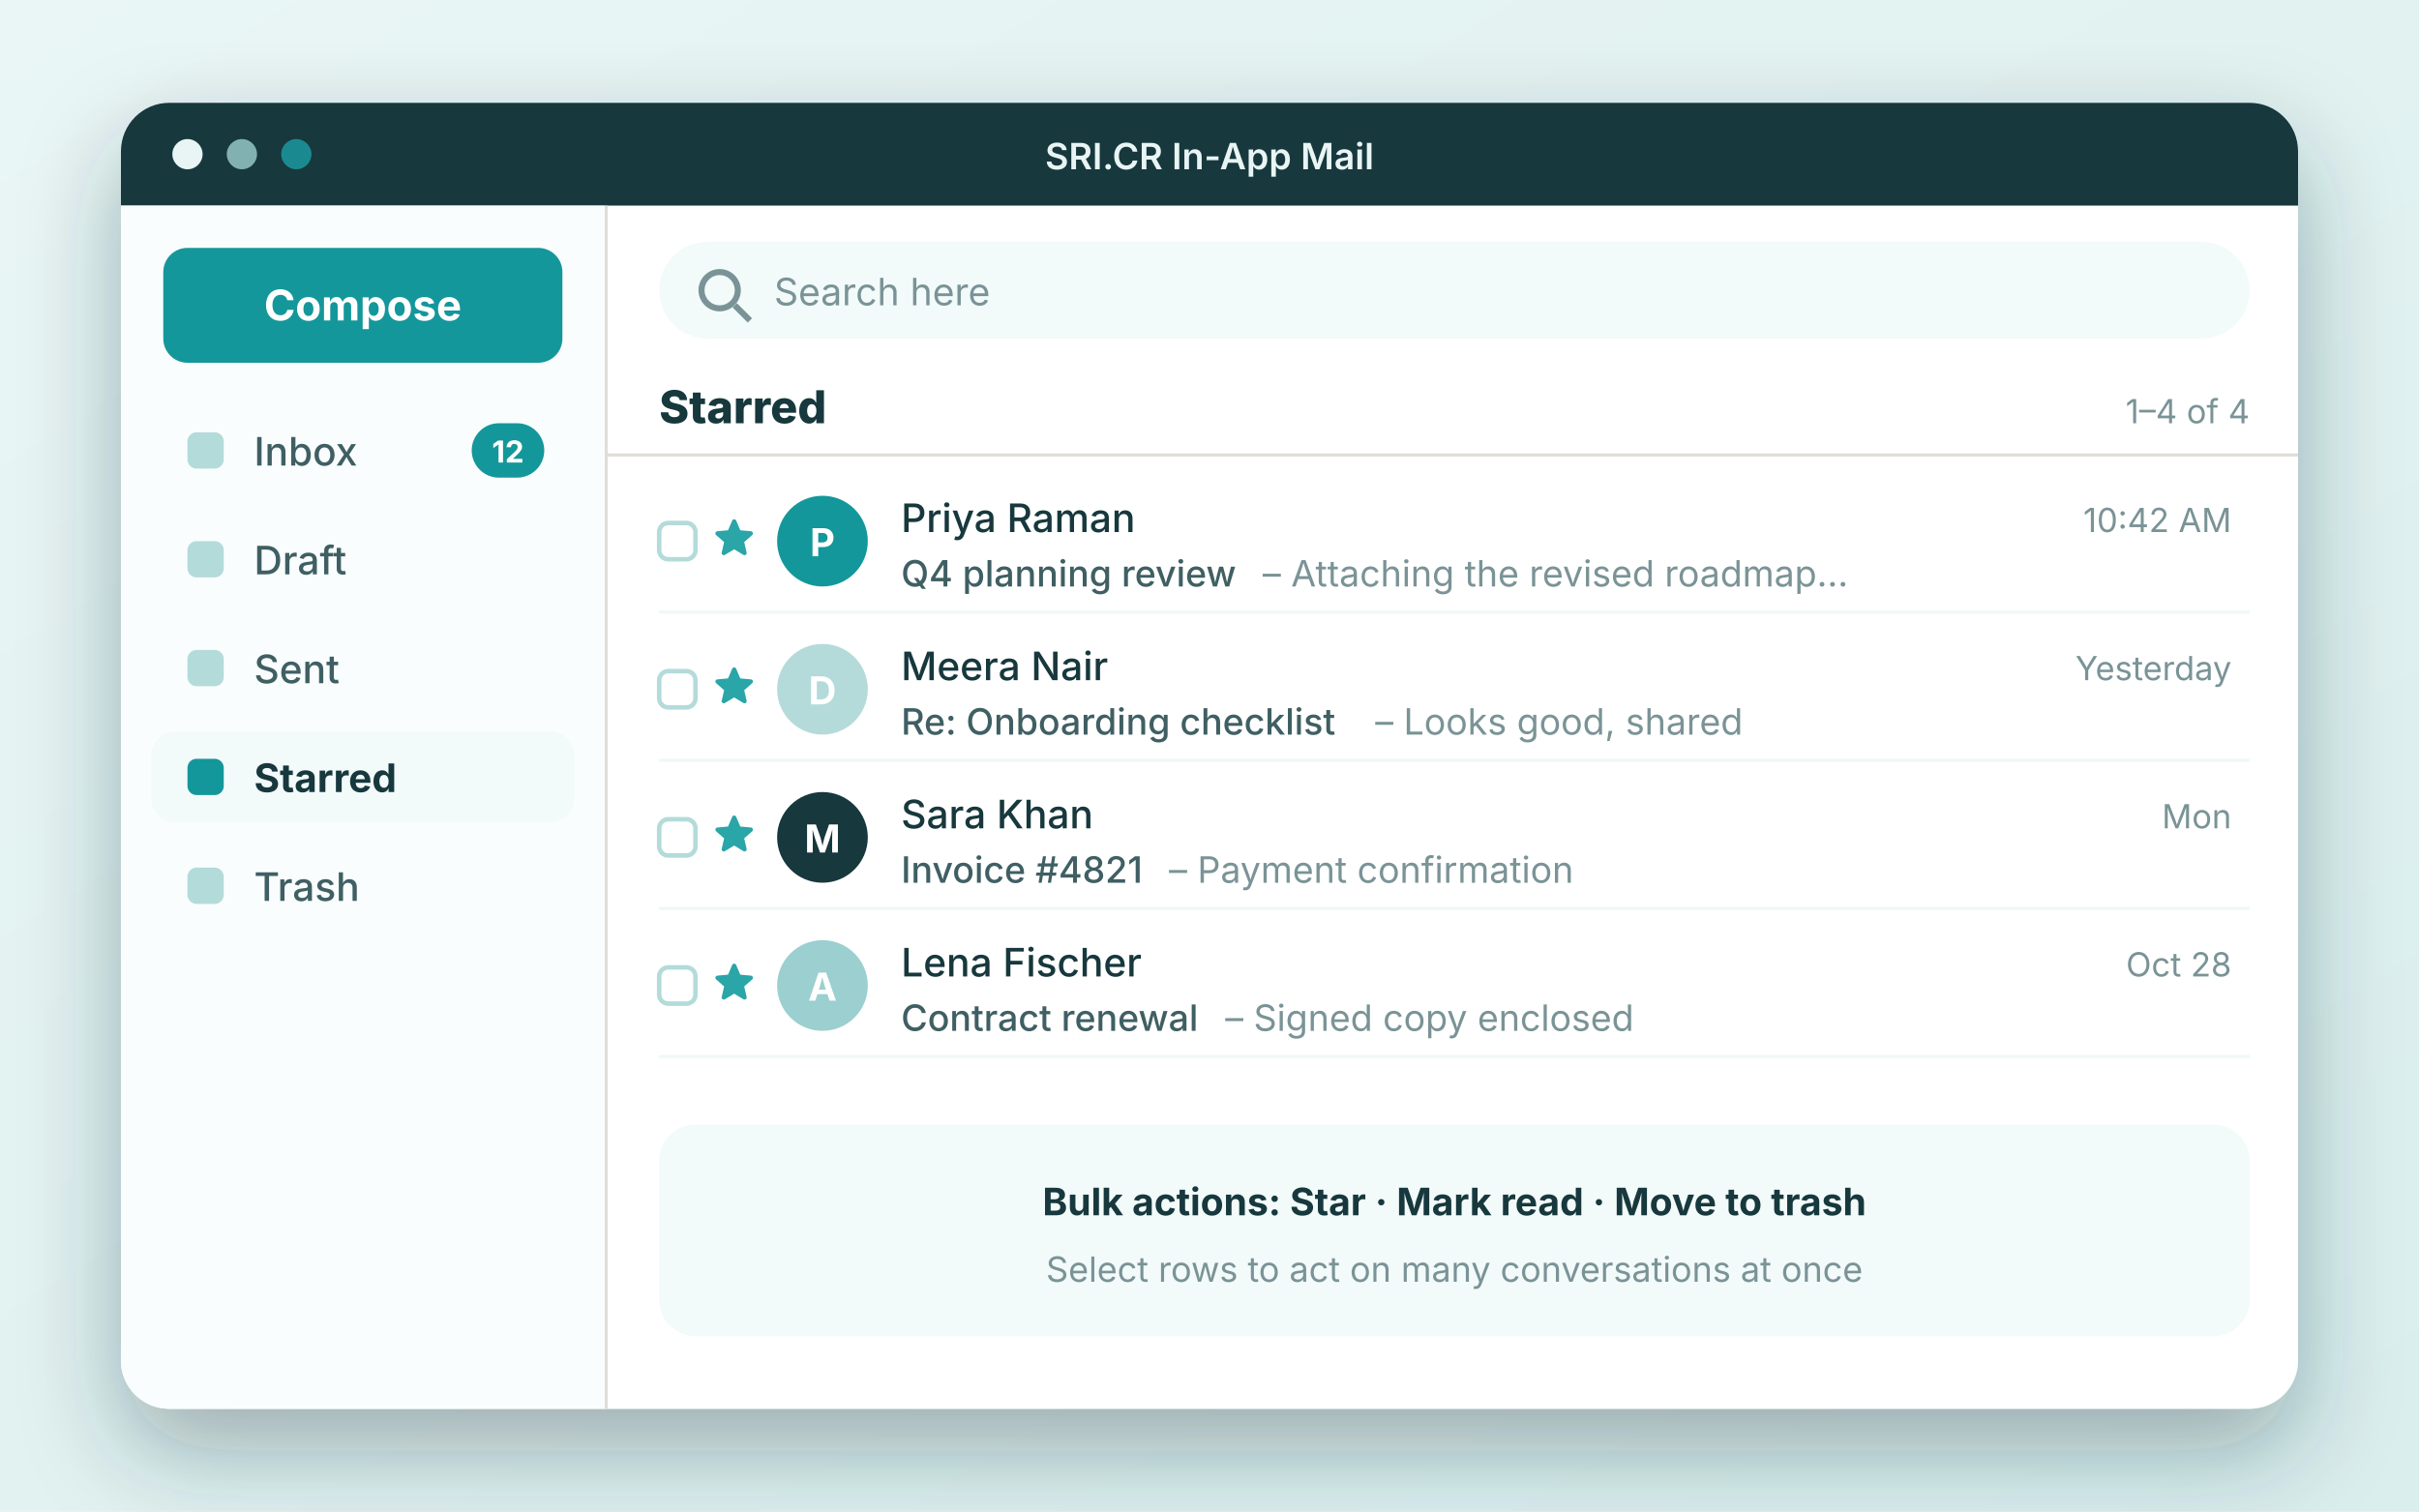
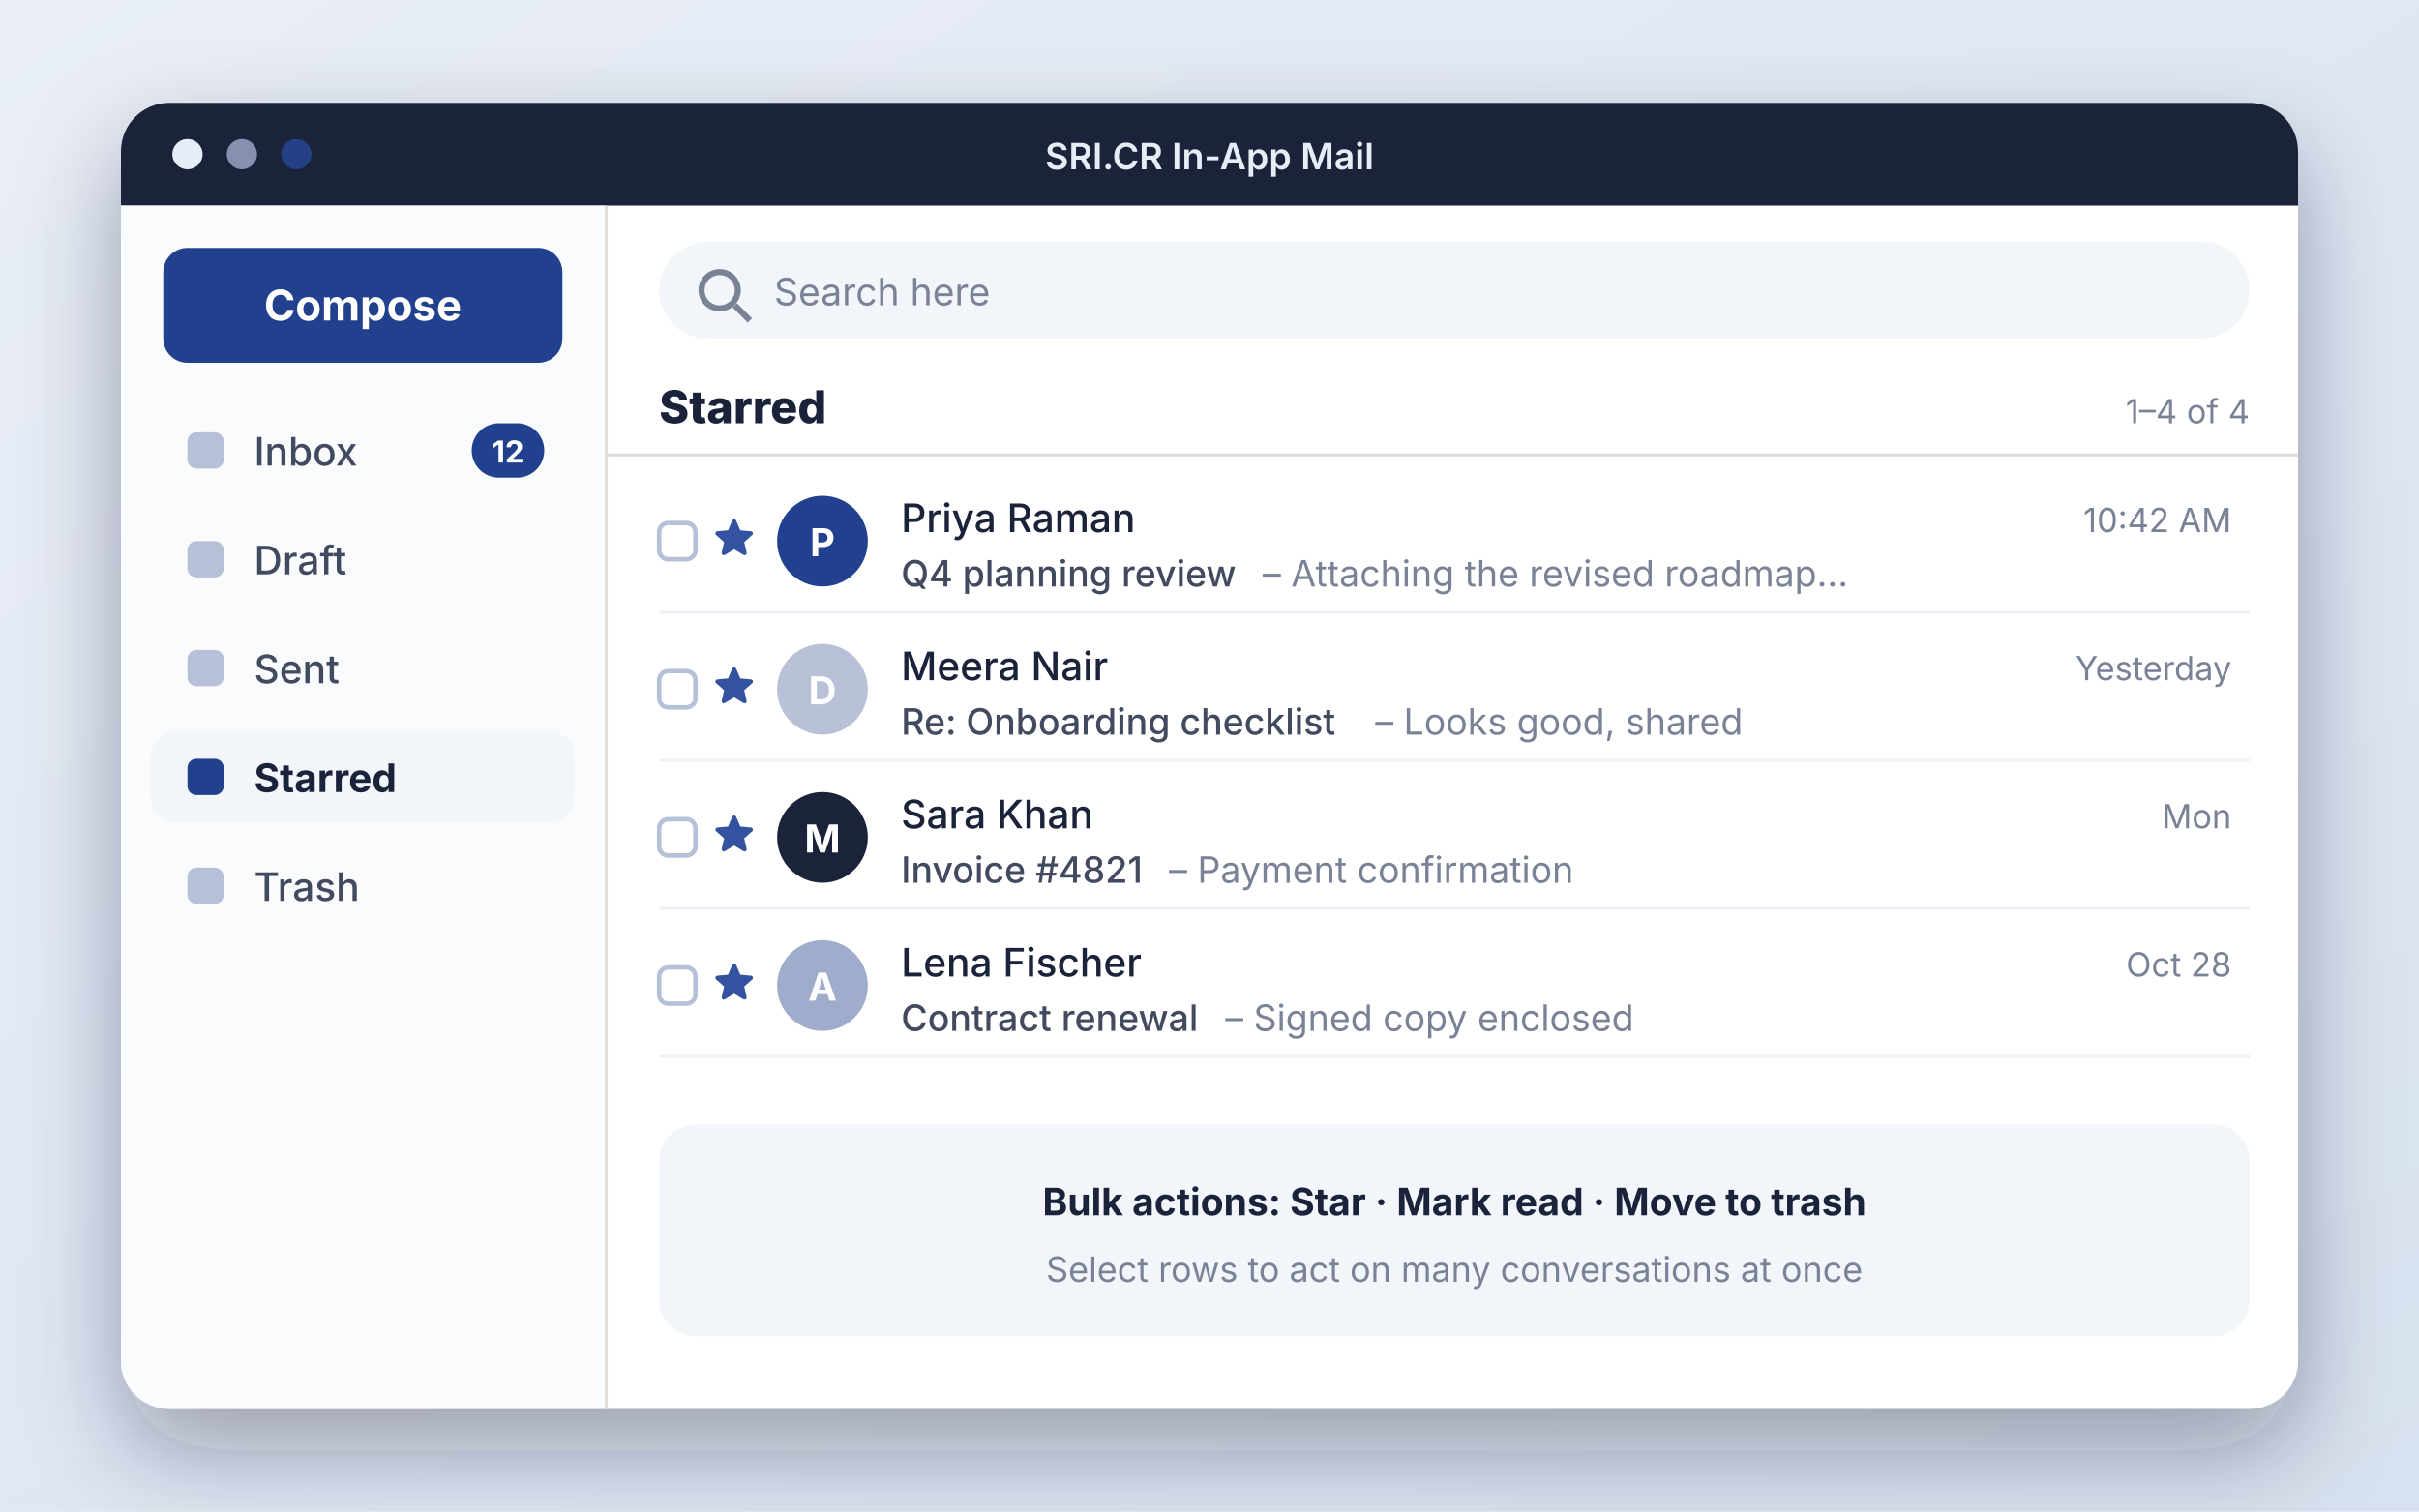
<svg xmlns="http://www.w3.org/2000/svg" viewBox="0 0 800 500" width="1600" height="1000" font-family="Inter, 'Segoe UI', Arial, sans-serif">
  <defs>
    <linearGradient id="bg" x1="0" y1="0" x2="1" y2="1">
-       <stop offset="0" stop-color="#e9f6f5" />
-       <stop offset="1" stop-color="#d9eeed" />
+       <stop offset="0" stop-color="#e9eef6" />
+       <stop offset="1" stop-color="#d8e1ef" />
    </linearGradient>
    <filter id="sh" x="-10%" y="-10%" width="120%" height="130%">
-       <feDropShadow dx="0" dy="14" stdDeviation="16" flood-color="#17383d" flood-opacity=".35" />
+       <feDropShadow dx="0" dy="14" stdDeviation="16" flood-color="#1a233a" flood-opacity=".35" />
    </filter>
  </defs>
  <rect width="800" height="500" fill="url(#bg)" />
  <g filter="url(#sh)">
    <rect x="40" y="34" width="720" height="432" rx="16" fill="#fff" />
  </g>
  <clipPath id="w">
    <rect x="40" y="34" width="720" height="432" rx="16" />
  </clipPath>
  <g clip-path="url(#w)">
-     <rect x="40" y="34" width="720" height="34" fill="#17383d" />
-     <circle cx="62" cy="51" r="5" fill="#e8f5f4" />
-     <circle cx="80" cy="51" r="5" fill="#9ccfcf" opacity=".8" />
-     <circle cx="98" cy="51" r="5" fill="#1b8a90" />
-     <text x="400" y="56" font-size="12" font-weight="600" fill="#e8f5f4" text-anchor="middle">SRI.CR In-App Mail</text>
-     <rect x="40" y="68" width="160" height="398" fill="#fafdfd" />
+     <rect x="40" y="34" width="720" height="34" fill="#1a233a" />
+     <circle cx="62" cy="51" r="5" fill="#e7edf6" />
+     <circle cx="80" cy="51" r="5" fill="#a0accb" opacity=".8" />
+     <circle cx="98" cy="51" r="5" fill="#244087" />
+     <text x="400" y="56" font-size="12" font-weight="600" fill="#e7edf6" text-anchor="middle">SRI.CR In-App Mail</text>
+     <rect x="40" y="68" width="160" height="398" fill="#fafbfd" />
    <rect x="200" y="68" width="1" height="398" fill="#e0dcd8" />
-     <rect x="54" y="82" width="132" height="38" rx="8" fill="#14979b" />
+     <rect x="54" y="82" width="132" height="38" rx="8" fill="#21408e" />
    <text x="120" y="106" font-size="14" font-weight="700" fill="#fff" text-anchor="middle">Compose</text>
-     <rect x="62" y="143" width="12" height="12" rx="3" fill="#b3dbda" />
-     <text x="84" y="154" font-size="13" font-weight="500" fill="#3f5f63">Inbox</text>
-     <rect x="156" y="140" width="24" height="18" rx="9" fill="#14979b" />
+     <rect x="62" y="143" width="12" height="12" rx="3" fill="#b6c0d8" />
+     <text x="84" y="154" font-size="13" font-weight="500" fill="#424a60">Inbox</text>
+     <rect x="156" y="140" width="24" height="18" rx="9" fill="#21408e" />
    <text x="168" y="153" font-size="10" font-weight="700" fill="#fff" text-anchor="middle">12</text>
-     <rect x="62" y="179" width="12" height="12" rx="3" fill="#b3dbda" />
-     <text x="84" y="190" font-size="13" font-weight="500" fill="#3f5f63">Draft</text>
-     <rect x="62" y="215" width="12" height="12" rx="3" fill="#b3dbda" />
-     <text x="84" y="226" font-size="13" font-weight="500" fill="#3f5f63">Sent</text>
-     <rect x="50" y="242" width="140" height="30" rx="8" fill="#f2fafa" />
-     <rect x="62" y="251" width="12" height="12" rx="3" fill="#14979b" />
-     <text x="84" y="262" font-size="13" font-weight="700" fill="#17383d">Starred</text>
-     <rect x="62" y="287" width="12" height="12" rx="3" fill="#b3dbda" />
-     <text x="84" y="298" font-size="13" font-weight="500" fill="#3f5f63">Trash</text>
-     <rect x="218" y="80" width="526" height="32" rx="16" fill="#f2fafa" />
-     <circle cx="238" cy="96" r="6" fill="none" stroke="#7a9396" stroke-width="2" />
-     <path d="m243 101 5 5" stroke="#7a9396" stroke-width="2" />
-     <text x="256" y="101" font-size="12.5" font-weight="400" fill="#7a9396">Search here</text>
-     <text x="218" y="140" font-size="15" font-weight="800" fill="#17383d">Starred</text>
-     <text x="744" y="140" font-size="11" font-weight="400" fill="#7a9396" text-anchor="end">1–4 of 4</text>
+     <rect x="62" y="179" width="12" height="12" rx="3" fill="#b6c0d8" />
+     <text x="84" y="190" font-size="13" font-weight="500" fill="#424a60">Draft</text>
+     <rect x="62" y="215" width="12" height="12" rx="3" fill="#b6c0d8" />
+     <text x="84" y="226" font-size="13" font-weight="500" fill="#424a60">Sent</text>
+     <rect x="50" y="242" width="140" height="30" rx="8" fill="#f2f5fa" />
+     <rect x="62" y="251" width="12" height="12" rx="3" fill="#21408e" />
+     <text x="84" y="262" font-size="13" font-weight="700" fill="#1a233a">Starred</text>
+     <rect x="62" y="287" width="12" height="12" rx="3" fill="#b6c0d8" />
+     <text x="84" y="298" font-size="13" font-weight="500" fill="#424a60">Trash</text>
+     <rect x="218" y="80" width="526" height="32" rx="16" fill="#f2f5fa" />
+     <circle cx="238" cy="96" r="6" fill="none" stroke="#7a8296" stroke-width="2" />
+     <path d="m243 101 5 5" stroke="#7a8296" stroke-width="2" />
+     <text x="256" y="101" font-size="12.5" font-weight="400" fill="#7a8296">Search here</text>
+     <text x="218" y="140" font-size="15" font-weight="800" fill="#1a233a">Starred</text>
+     <text x="744" y="140" font-size="11" font-weight="400" fill="#7a8296" text-anchor="end">1–4 of 4</text>
    <rect x="201" y="150" width="559" height="1" fill="#e0dcd8" />
-     <rect x="218" y="173" width="12" height="12" rx="3" fill="none" stroke="#b3dbda" stroke-width="1.5" />
-     <path transform="translate(232 167) scale(.9)" d="M12 15.4 8.2 17.7l1-4.3L5.9 10.5l4.4-.4L12 6.1l1.7 4 4.4.4-3.3 2.9 1 4.3z" fill="#2aa5a8" stroke="#2aa5a8" stroke-width="1.6" stroke-linejoin="round" />
-     <circle cx="272" cy="179" r="15" fill="#14979b" />
+     <rect x="218" y="173" width="12" height="12" rx="3" fill="none" stroke="#b6c0d8" stroke-width="1.5" />
+     <path transform="translate(232 167) scale(.9)" d="M12 15.4 8.2 17.7l1-4.3L5.9 10.5l4.4-.4L12 6.1l1.7 4 4.4.4-3.3 2.9 1 4.3z" fill="#33529f" stroke="#33529f" stroke-width="1.6" stroke-linejoin="round" />
+     <circle cx="272" cy="179" r="15" fill="#21408e" />
    <text x="272" y="184" font-size="12.75" font-weight="700" fill="#fff" text-anchor="middle">P</text>
-     <text x="298" y="176" font-size="13" font-weight="500" fill="#17383d">Priya Raman</text>
-     <text x="298" y="194" font-size="12" font-weight="500" fill="#3f5f63">Q4 planning review</text>
-     <text x="417.6" y="194" font-size="12" font-weight="400" fill="#7a9396">– Attaching the revised roadmap…</text>
-     <text x="738" y="176" font-size="11" font-weight="400" fill="#7a9396" text-anchor="end">10:42 AM</text>
-     <rect x="218" y="202" width="526" height="1" fill="#eef8f7" />
-     <rect x="218" y="222" width="12" height="12" rx="3" fill="none" stroke="#b3dbda" stroke-width="1.5" />
-     <path transform="translate(232 216) scale(.9)" d="M12 15.4 8.2 17.7l1-4.3L5.9 10.5l4.4-.4L12 6.1l1.7 4 4.4.4-3.3 2.9 1 4.3z" fill="#2aa5a8" stroke="#2aa5a8" stroke-width="1.6" stroke-linejoin="round" />
-     <circle cx="272" cy="228" r="15" fill="#b5dada" />
+     <text x="298" y="176" font-size="13" font-weight="500" fill="#1a233a">Priya Raman</text>
+     <text x="298" y="194" font-size="12" font-weight="500" fill="#424a60">Q4 planning review</text>
+     <text x="417.6" y="194" font-size="12" font-weight="400" fill="#7a8296">– Attaching the revised roadmap…</text>
+     <text x="738" y="176" font-size="11" font-weight="400" fill="#7a8296" text-anchor="end">10:42 AM</text>
+     <rect x="218" y="202" width="526" height="1" fill="#eef2f8" />
+     <rect x="218" y="222" width="12" height="12" rx="3" fill="none" stroke="#b6c0d8" stroke-width="1.5" />
+     <path transform="translate(232 216) scale(.9)" d="M12 15.4 8.2 17.7l1-4.3L5.9 10.5l4.4-.4L12 6.1l1.7 4 4.4.4-3.3 2.9 1 4.3z" fill="#33529f" stroke="#33529f" stroke-width="1.6" stroke-linejoin="round" />
+     <circle cx="272" cy="228" r="15" fill="#b8c1d7" />
    <text x="272" y="233" font-size="12.75" font-weight="700" fill="#fff" text-anchor="middle">D</text>
-     <text x="298" y="225" font-size="13" font-weight="500" fill="#17383d">Meera Nair</text>
-     <text x="298" y="243" font-size="12" font-weight="500" fill="#3f5f63">Re: Onboarding checklist</text>
-     <text x="454.8" y="243" font-size="12" font-weight="400" fill="#7a9396">– Looks good, shared</text>
-     <text x="738" y="225" font-size="11" font-weight="400" fill="#7a9396" text-anchor="end">Yesterday</text>
-     <rect x="218" y="251" width="526" height="1" fill="#eef8f7" />
-     <rect x="218" y="271" width="12" height="12" rx="3" fill="none" stroke="#b3dbda" stroke-width="1.5" />
-     <path transform="translate(232 265) scale(.9)" d="M12 15.4 8.2 17.7l1-4.3L5.9 10.5l4.4-.4L12 6.1l1.7 4 4.4.4-3.3 2.9 1 4.3z" fill="#2aa5a8" stroke="#2aa5a8" stroke-width="1.6" stroke-linejoin="round" />
-     <circle cx="272" cy="277" r="15" fill="#17383d" />
+     <text x="298" y="225" font-size="13" font-weight="500" fill="#1a233a">Meera Nair</text>
+     <text x="298" y="243" font-size="12" font-weight="500" fill="#424a60">Re: Onboarding checklist</text>
+     <text x="454.8" y="243" font-size="12" font-weight="400" fill="#7a8296">– Looks good, shared</text>
+     <text x="738" y="225" font-size="11" font-weight="400" fill="#7a8296" text-anchor="end">Yesterday</text>
+     <rect x="218" y="251" width="526" height="1" fill="#eef2f8" />
+     <rect x="218" y="271" width="12" height="12" rx="3" fill="none" stroke="#b6c0d8" stroke-width="1.5" />
+     <path transform="translate(232 265) scale(.9)" d="M12 15.4 8.2 17.7l1-4.3L5.9 10.5l4.4-.4L12 6.1l1.7 4 4.4.4-3.3 2.9 1 4.3z" fill="#33529f" stroke="#33529f" stroke-width="1.6" stroke-linejoin="round" />
+     <circle cx="272" cy="277" r="15" fill="#1a233a" />
    <text x="272" y="282" font-size="12.75" font-weight="700" fill="#fff" text-anchor="middle">M</text>
-     <text x="298" y="274" font-size="13" font-weight="500" fill="#17383d">Sara Khan</text>
-     <text x="298" y="292" font-size="12" font-weight="500" fill="#3f5f63">Invoice #4821</text>
-     <text x="386.6" y="292" font-size="12" font-weight="400" fill="#7a9396">– Payment confirmation</text>
-     <text x="738" y="274" font-size="11" font-weight="400" fill="#7a9396" text-anchor="end">Mon</text>
-     <rect x="218" y="300" width="526" height="1" fill="#eef8f7" />
-     <rect x="218" y="320" width="12" height="12" rx="3" fill="none" stroke="#b3dbda" stroke-width="1.5" />
-     <path transform="translate(232 314) scale(.9)" d="M12 15.4 8.2 17.7l1-4.3L5.9 10.5l4.4-.4L12 6.1l1.7 4 4.4.4-3.3 2.9 1 4.3z" fill="#2aa5a8" stroke="#2aa5a8" stroke-width="1.6" stroke-linejoin="round" />
-     <circle cx="272" cy="326" r="15" fill="#9ccfcf" />
+     <text x="298" y="274" font-size="13" font-weight="500" fill="#1a233a">Sara Khan</text>
+     <text x="298" y="292" font-size="12" font-weight="500" fill="#424a60">Invoice #4821</text>
+     <text x="386.6" y="292" font-size="12" font-weight="400" fill="#7a8296">– Payment confirmation</text>
+     <text x="738" y="274" font-size="11" font-weight="400" fill="#7a8296" text-anchor="end">Mon</text>
+     <rect x="218" y="300" width="526" height="1" fill="#eef2f8" />
+     <rect x="218" y="320" width="12" height="12" rx="3" fill="none" stroke="#b6c0d8" stroke-width="1.5" />
+     <path transform="translate(232 314) scale(.9)" d="M12 15.4 8.2 17.7l1-4.3L5.9 10.5l4.4-.4L12 6.1l1.7 4 4.4.4-3.3 2.9 1 4.3z" fill="#33529f" stroke="#33529f" stroke-width="1.6" stroke-linejoin="round" />
+     <circle cx="272" cy="326" r="15" fill="#a0accb" />
    <text x="272" y="331" font-size="12.75" font-weight="700" fill="#fff" text-anchor="middle">A</text>
-     <text x="298" y="323" font-size="13" font-weight="500" fill="#17383d">Lena Fischer</text>
-     <text x="298" y="341" font-size="12" font-weight="500" fill="#3f5f63">Contract renewal</text>
-     <text x="405.2" y="341" font-size="12" font-weight="400" fill="#7a9396">– Signed copy enclosed</text>
-     <text x="738" y="323" font-size="11" font-weight="400" fill="#7a9396" text-anchor="end">Oct 28</text>
-     <rect x="218" y="349" width="526" height="1" fill="#eef8f7" />
-     <rect x="218" y="372" width="526" height="70" rx="12" fill="#f2fafa" />
-     <text x="481" y="402" font-size="12.5" font-weight="700" fill="#17383d" text-anchor="middle">Bulk actions: Star · Mark read · Move to trash</text>
-     <text x="481" y="424" font-size="11.5" font-weight="400" fill="#7a9396" text-anchor="middle">Select rows to act on many conversations at once</text>
+     <text x="298" y="323" font-size="13" font-weight="500" fill="#1a233a">Lena Fischer</text>
+     <text x="298" y="341" font-size="12" font-weight="500" fill="#424a60">Contract renewal</text>
+     <text x="405.2" y="341" font-size="12" font-weight="400" fill="#7a8296">– Signed copy enclosed</text>
+     <text x="738" y="323" font-size="11" font-weight="400" fill="#7a8296" text-anchor="end">Oct 28</text>
+     <rect x="218" y="349" width="526" height="1" fill="#eef2f8" />
+     <rect x="218" y="372" width="526" height="70" rx="12" fill="#f2f5fa" />
+     <text x="481" y="402" font-size="12.5" font-weight="700" fill="#1a233a" text-anchor="middle">Bulk actions: Star · Mark read · Move to trash</text>
+     <text x="481" y="424" font-size="11.5" font-weight="400" fill="#7a8296" text-anchor="middle">Select rows to act on many conversations at once</text>
  </g>
</svg>
